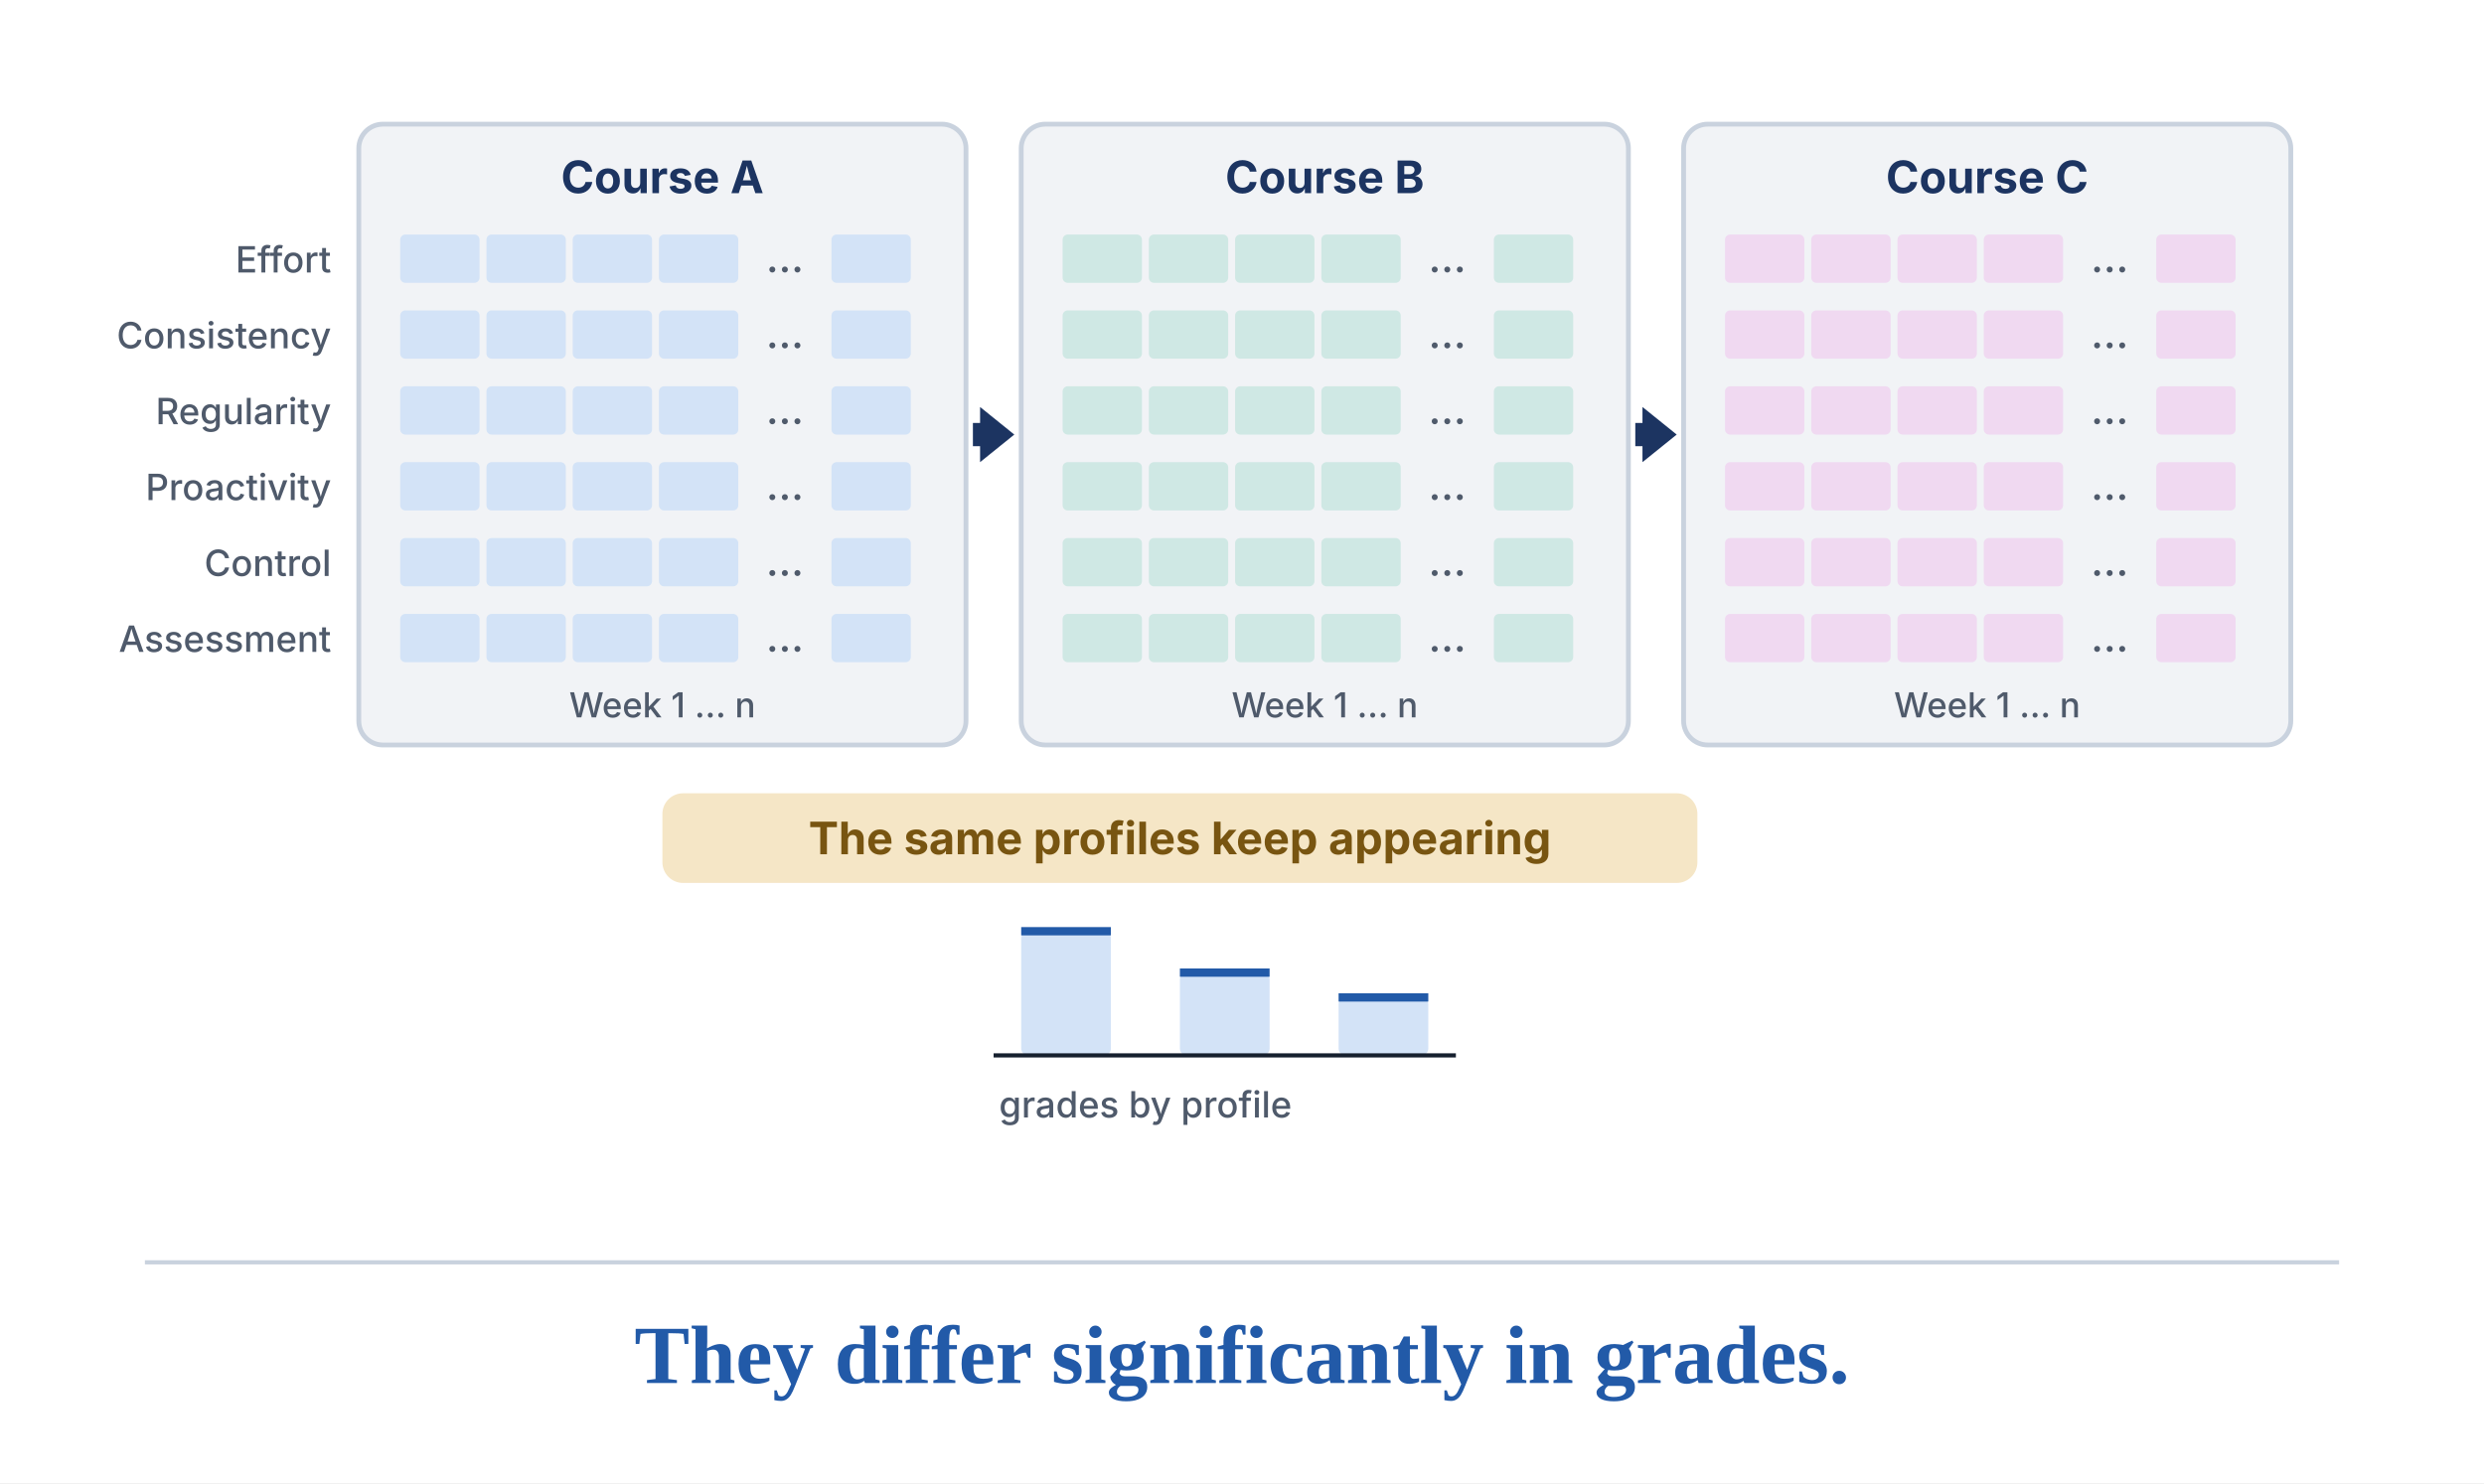
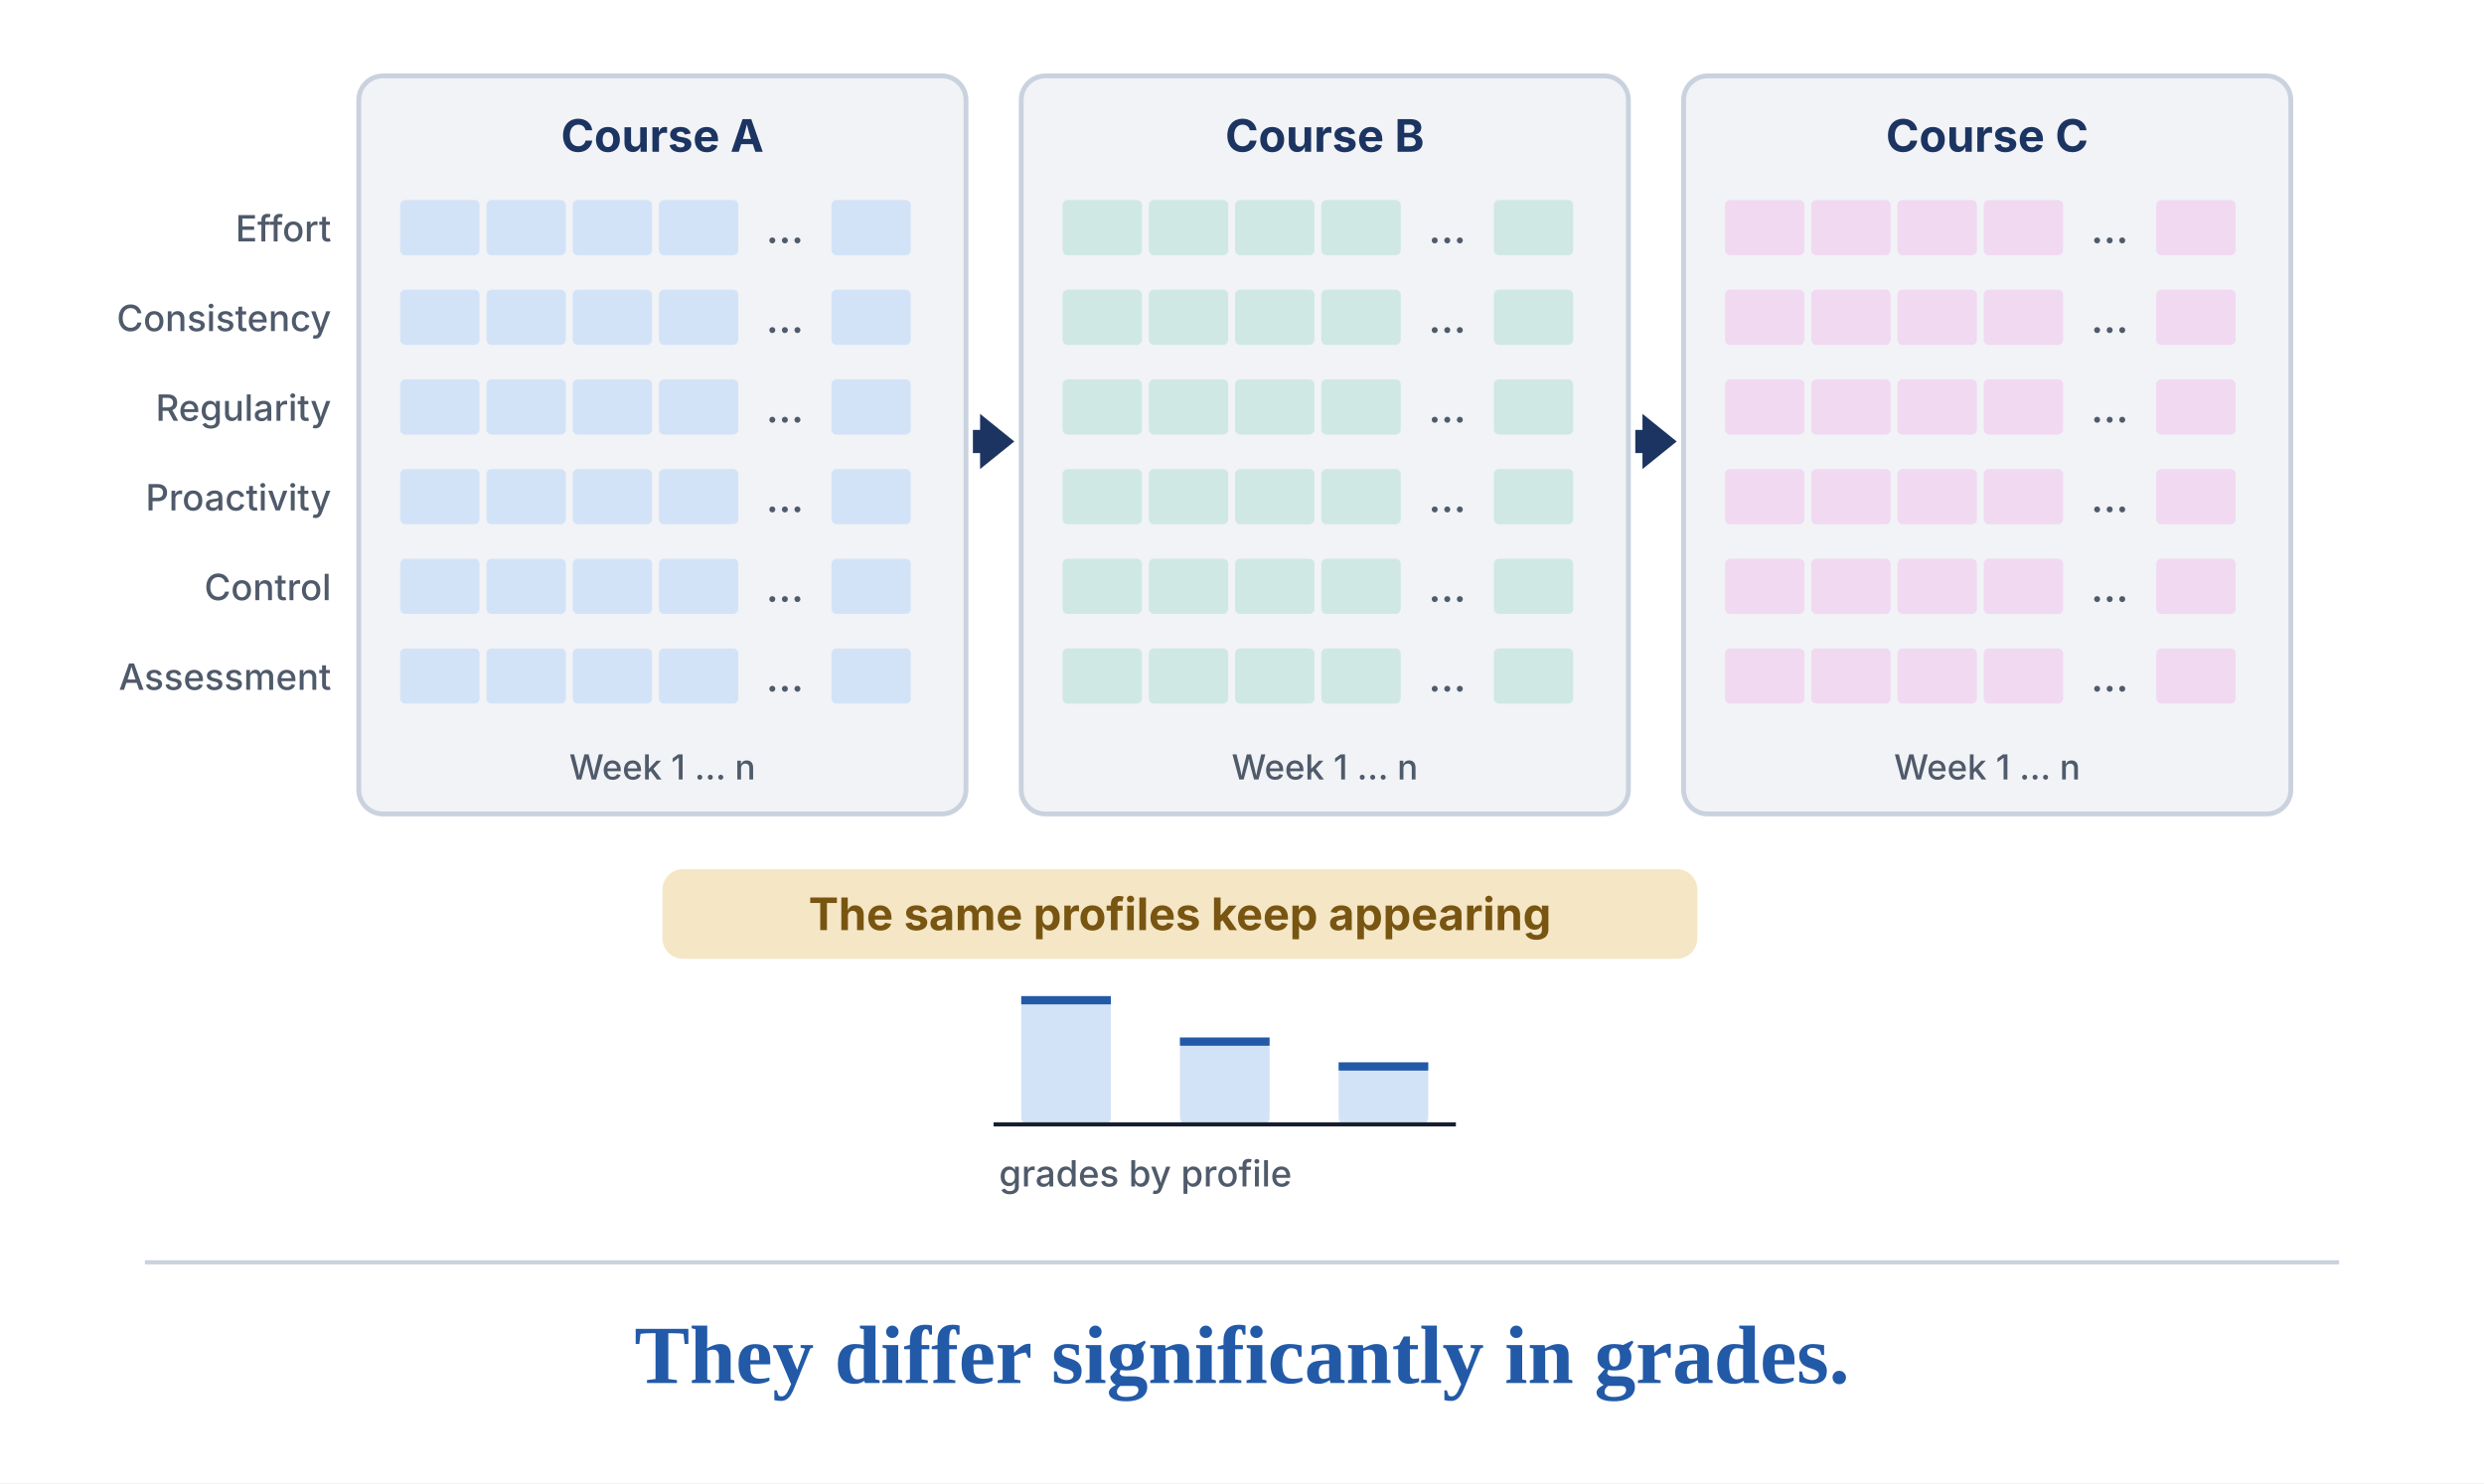
<svg xmlns="http://www.w3.org/2000/svg" class="wb" viewBox="0 0 720 430" role="img" aria-label="Multi-dimensional profiles held up across three different flipped-classroom courses, and the profiles differed significantly in academic performance.">
  <rect width="720" height="430" fill="#ffffff" />
  <g transform="translate(0 -40)">
-     <rect x="104" y="76" width="176" height="180" rx="7" fill="#f1f3f6" stroke="#c9d2de" stroke-width="1.4" />
-     <text x="192.0" y="96" text-anchor="middle" font-family="Inter,-apple-system,'Helvetica Neue',system-ui,sans-serif" font-size="13" font-weight="700" fill="#1c3461">Course A</text>
-     <text x="96" y="119" text-anchor="end" font-family="Inter,-apple-system,'Helvetica Neue',system-ui,sans-serif" font-size="10.5" font-weight="500" fill="#4f5a6b">Effort</text>
-     <rect x="116" y="108" width="23" height="14" rx="1.5" fill="#d3e3f7" />
-     <rect x="141" y="108" width="23" height="14" rx="1.5" fill="#d3e3f7" />
-     <rect x="166" y="108" width="23" height="14" rx="1.5" fill="#d3e3f7" />
-     <rect x="191" y="108" width="23" height="14" rx="1.5" fill="#d3e3f7" />
-     <text x="227.5" y="118.92" text-anchor="middle" font-family="Inter,-apple-system,'Helvetica Neue',system-ui,sans-serif" font-size="12" font-weight="500" fill="#4f5a6b">…</text>
-     <rect x="241" y="108" width="23" height="14" rx="1.5" fill="#d3e3f7" />
-     <text x="96" y="141" text-anchor="end" font-family="Inter,-apple-system,'Helvetica Neue',system-ui,sans-serif" font-size="10.5" font-weight="500" fill="#4f5a6b">Consistency</text>
-     <rect x="116" y="130" width="23" height="14" rx="1.5" fill="#d3e3f7" />
-     <rect x="141" y="130" width="23" height="14" rx="1.5" fill="#d3e3f7" />
-     <rect x="166" y="130" width="23" height="14" rx="1.5" fill="#d3e3f7" />
-     <rect x="191" y="130" width="23" height="14" rx="1.5" fill="#d3e3f7" />
-     <text x="227.5" y="140.92" text-anchor="middle" font-family="Inter,-apple-system,'Helvetica Neue',system-ui,sans-serif" font-size="12" font-weight="500" fill="#4f5a6b">…</text>
-     <rect x="241" y="130" width="23" height="14" rx="1.5" fill="#d3e3f7" />
-     <text x="96" y="163" text-anchor="end" font-family="Inter,-apple-system,'Helvetica Neue',system-ui,sans-serif" font-size="10.5" font-weight="500" fill="#4f5a6b">Regularity</text>
-     <rect x="116" y="152" width="23" height="14" rx="1.5" fill="#d3e3f7" />
-     <rect x="141" y="152" width="23" height="14" rx="1.5" fill="#d3e3f7" />
-     <rect x="166" y="152" width="23" height="14" rx="1.5" fill="#d3e3f7" />
-     <rect x="191" y="152" width="23" height="14" rx="1.5" fill="#d3e3f7" />
-     <text x="227.5" y="162.92" text-anchor="middle" font-family="Inter,-apple-system,'Helvetica Neue',system-ui,sans-serif" font-size="12" font-weight="500" fill="#4f5a6b">…</text>
-     <rect x="241" y="152" width="23" height="14" rx="1.5" fill="#d3e3f7" />
-     <text x="96" y="185" text-anchor="end" font-family="Inter,-apple-system,'Helvetica Neue',system-ui,sans-serif" font-size="10.5" font-weight="500" fill="#4f5a6b">Proactivity</text>
-     <rect x="116" y="174" width="23" height="14" rx="1.5" fill="#d3e3f7" />
-     <rect x="141" y="174" width="23" height="14" rx="1.5" fill="#d3e3f7" />
-     <rect x="166" y="174" width="23" height="14" rx="1.5" fill="#d3e3f7" />
-     <rect x="191" y="174" width="23" height="14" rx="1.5" fill="#d3e3f7" />
-     <text x="227.5" y="184.92" text-anchor="middle" font-family="Inter,-apple-system,'Helvetica Neue',system-ui,sans-serif" font-size="12" font-weight="500" fill="#4f5a6b">…</text>
-     <rect x="241" y="174" width="23" height="14" rx="1.5" fill="#d3e3f7" />
-     <text x="96" y="207" text-anchor="end" font-family="Inter,-apple-system,'Helvetica Neue',system-ui,sans-serif" font-size="10.5" font-weight="500" fill="#4f5a6b">Control</text>
-     <rect x="116" y="196" width="23" height="14" rx="1.5" fill="#d3e3f7" />
-     <rect x="141" y="196" width="23" height="14" rx="1.5" fill="#d3e3f7" />
-     <rect x="166" y="196" width="23" height="14" rx="1.5" fill="#d3e3f7" />
-     <rect x="191" y="196" width="23" height="14" rx="1.5" fill="#d3e3f7" />
-     <text x="227.5" y="206.92" text-anchor="middle" font-family="Inter,-apple-system,'Helvetica Neue',system-ui,sans-serif" font-size="12" font-weight="500" fill="#4f5a6b">…</text>
-     <rect x="241" y="196" width="23" height="14" rx="1.5" fill="#d3e3f7" />
-     <text x="96" y="229" text-anchor="end" font-family="Inter,-apple-system,'Helvetica Neue',system-ui,sans-serif" font-size="10.5" font-weight="500" fill="#4f5a6b">Assessment</text>
-     <rect x="116" y="218" width="23" height="14" rx="1.5" fill="#d3e3f7" />
-     <rect x="141" y="218" width="23" height="14" rx="1.5" fill="#d3e3f7" />
-     <rect x="166" y="218" width="23" height="14" rx="1.5" fill="#d3e3f7" />
-     <rect x="191" y="218" width="23" height="14" rx="1.5" fill="#d3e3f7" />
-     <text x="227.5" y="228.92" text-anchor="middle" font-family="Inter,-apple-system,'Helvetica Neue',system-ui,sans-serif" font-size="12" font-weight="500" fill="#4f5a6b">…</text>
-     <rect x="241" y="218" width="23" height="14" rx="1.5" fill="#d3e3f7" />
-     <text x="192.0" y="248" text-anchor="middle" font-family="Inter,-apple-system,'Helvetica Neue',system-ui,sans-serif" font-size="10" font-weight="500" fill="#4f5a6b">Week 1 … n</text>
-     <path d="M282 162.64 H284.08 V158.0 L294 166 L284.08 174.0 V169.36 H282 Z" fill="#1c3461" />
-     <rect x="296" y="76" width="176" height="180" rx="7" fill="#f1f3f6" stroke="#c9d2de" stroke-width="1.4" />
-     <text x="384.0" y="96" text-anchor="middle" font-family="Inter,-apple-system,'Helvetica Neue',system-ui,sans-serif" font-size="13" font-weight="700" fill="#1c3461">Course B</text>
-     <rect x="308" y="108" width="23" height="14" rx="1.5" fill="#cfe8e4" />
-     <rect x="333" y="108" width="23" height="14" rx="1.5" fill="#cfe8e4" />
-     <rect x="358" y="108" width="23" height="14" rx="1.5" fill="#cfe8e4" />
-     <rect x="383" y="108" width="23" height="14" rx="1.5" fill="#cfe8e4" />
-     <text x="419.5" y="118.92" text-anchor="middle" font-family="Inter,-apple-system,'Helvetica Neue',system-ui,sans-serif" font-size="12" font-weight="500" fill="#4f5a6b">…</text>
-     <rect x="433" y="108" width="23" height="14" rx="1.5" fill="#cfe8e4" />
-     <rect x="308" y="130" width="23" height="14" rx="1.5" fill="#cfe8e4" />
-     <rect x="333" y="130" width="23" height="14" rx="1.5" fill="#cfe8e4" />
-     <rect x="358" y="130" width="23" height="14" rx="1.5" fill="#cfe8e4" />
-     <rect x="383" y="130" width="23" height="14" rx="1.5" fill="#cfe8e4" />
-     <text x="419.5" y="140.92" text-anchor="middle" font-family="Inter,-apple-system,'Helvetica Neue',system-ui,sans-serif" font-size="12" font-weight="500" fill="#4f5a6b">…</text>
-     <rect x="433" y="130" width="23" height="14" rx="1.5" fill="#cfe8e4" />
-     <rect x="308" y="152" width="23" height="14" rx="1.5" fill="#cfe8e4" />
-     <rect x="333" y="152" width="23" height="14" rx="1.5" fill="#cfe8e4" />
-     <rect x="358" y="152" width="23" height="14" rx="1.5" fill="#cfe8e4" />
-     <rect x="383" y="152" width="23" height="14" rx="1.5" fill="#cfe8e4" />
-     <text x="419.5" y="162.92" text-anchor="middle" font-family="Inter,-apple-system,'Helvetica Neue',system-ui,sans-serif" font-size="12" font-weight="500" fill="#4f5a6b">…</text>
-     <rect x="433" y="152" width="23" height="14" rx="1.5" fill="#cfe8e4" />
-     <rect x="308" y="174" width="23" height="14" rx="1.5" fill="#cfe8e4" />
-     <rect x="333" y="174" width="23" height="14" rx="1.5" fill="#cfe8e4" />
-     <rect x="358" y="174" width="23" height="14" rx="1.5" fill="#cfe8e4" />
-     <rect x="383" y="174" width="23" height="14" rx="1.5" fill="#cfe8e4" />
-     <text x="419.5" y="184.92" text-anchor="middle" font-family="Inter,-apple-system,'Helvetica Neue',system-ui,sans-serif" font-size="12" font-weight="500" fill="#4f5a6b">…</text>
-     <rect x="433" y="174" width="23" height="14" rx="1.5" fill="#cfe8e4" />
-     <rect x="308" y="196" width="23" height="14" rx="1.5" fill="#cfe8e4" />
-     <rect x="333" y="196" width="23" height="14" rx="1.5" fill="#cfe8e4" />
-     <rect x="358" y="196" width="23" height="14" rx="1.5" fill="#cfe8e4" />
-     <rect x="383" y="196" width="23" height="14" rx="1.5" fill="#cfe8e4" />
-     <text x="419.5" y="206.92" text-anchor="middle" font-family="Inter,-apple-system,'Helvetica Neue',system-ui,sans-serif" font-size="12" font-weight="500" fill="#4f5a6b">…</text>
-     <rect x="433" y="196" width="23" height="14" rx="1.5" fill="#cfe8e4" />
-     <rect x="308" y="218" width="23" height="14" rx="1.5" fill="#cfe8e4" />
-     <rect x="333" y="218" width="23" height="14" rx="1.5" fill="#cfe8e4" />
-     <rect x="358" y="218" width="23" height="14" rx="1.5" fill="#cfe8e4" />
-     <rect x="383" y="218" width="23" height="14" rx="1.5" fill="#cfe8e4" />
-     <text x="419.5" y="228.92" text-anchor="middle" font-family="Inter,-apple-system,'Helvetica Neue',system-ui,sans-serif" font-size="12" font-weight="500" fill="#4f5a6b">…</text>
-     <rect x="433" y="218" width="23" height="14" rx="1.5" fill="#cfe8e4" />
-     <text x="384.0" y="248" text-anchor="middle" font-family="Inter,-apple-system,'Helvetica Neue',system-ui,sans-serif" font-size="10" font-weight="500" fill="#4f5a6b">Week 1 … n</text>
-     <path d="M474 162.64 H476.08 V158.0 L486 166 L476.08 174.0 V169.36 H474 Z" fill="#1c3461" />
-     <rect x="488" y="76" width="176" height="180" rx="7" fill="#f1f3f6" stroke="#c9d2de" stroke-width="1.4" />
-     <text x="576.0" y="96" text-anchor="middle" font-family="Inter,-apple-system,'Helvetica Neue',system-ui,sans-serif" font-size="13" font-weight="700" fill="#1c3461">Course C</text>
-     <rect x="500" y="108" width="23" height="14" rx="1.5" fill="#f0d9f1" />
-     <rect x="525" y="108" width="23" height="14" rx="1.5" fill="#f0d9f1" />
-     <rect x="550" y="108" width="23" height="14" rx="1.5" fill="#f0d9f1" />
-     <rect x="575" y="108" width="23" height="14" rx="1.5" fill="#f0d9f1" />
-     <text x="611.5" y="118.92" text-anchor="middle" font-family="Inter,-apple-system,'Helvetica Neue',system-ui,sans-serif" font-size="12" font-weight="500" fill="#4f5a6b">…</text>
-     <rect x="625" y="108" width="23" height="14" rx="1.5" fill="#f0d9f1" />
-     <rect x="500" y="130" width="23" height="14" rx="1.5" fill="#f0d9f1" />
-     <rect x="525" y="130" width="23" height="14" rx="1.5" fill="#f0d9f1" />
-     <rect x="550" y="130" width="23" height="14" rx="1.5" fill="#f0d9f1" />
-     <rect x="575" y="130" width="23" height="14" rx="1.5" fill="#f0d9f1" />
-     <text x="611.5" y="140.92" text-anchor="middle" font-family="Inter,-apple-system,'Helvetica Neue',system-ui,sans-serif" font-size="12" font-weight="500" fill="#4f5a6b">…</text>
-     <rect x="625" y="130" width="23" height="14" rx="1.5" fill="#f0d9f1" />
-     <rect x="500" y="152" width="23" height="14" rx="1.5" fill="#f0d9f1" />
-     <rect x="525" y="152" width="23" height="14" rx="1.5" fill="#f0d9f1" />
-     <rect x="550" y="152" width="23" height="14" rx="1.5" fill="#f0d9f1" />
-     <rect x="575" y="152" width="23" height="14" rx="1.5" fill="#f0d9f1" />
-     <text x="611.5" y="162.92" text-anchor="middle" font-family="Inter,-apple-system,'Helvetica Neue',system-ui,sans-serif" font-size="12" font-weight="500" fill="#4f5a6b">…</text>
-     <rect x="625" y="152" width="23" height="14" rx="1.5" fill="#f0d9f1" />
-     <rect x="500" y="174" width="23" height="14" rx="1.5" fill="#f0d9f1" />
-     <rect x="525" y="174" width="23" height="14" rx="1.5" fill="#f0d9f1" />
-     <rect x="550" y="174" width="23" height="14" rx="1.5" fill="#f0d9f1" />
-     <rect x="575" y="174" width="23" height="14" rx="1.5" fill="#f0d9f1" />
-     <text x="611.5" y="184.92" text-anchor="middle" font-family="Inter,-apple-system,'Helvetica Neue',system-ui,sans-serif" font-size="12" font-weight="500" fill="#4f5a6b">…</text>
-     <rect x="625" y="174" width="23" height="14" rx="1.5" fill="#f0d9f1" />
-     <rect x="500" y="196" width="23" height="14" rx="1.5" fill="#f0d9f1" />
-     <rect x="525" y="196" width="23" height="14" rx="1.5" fill="#f0d9f1" />
-     <rect x="550" y="196" width="23" height="14" rx="1.5" fill="#f0d9f1" />
-     <rect x="575" y="196" width="23" height="14" rx="1.5" fill="#f0d9f1" />
-     <text x="611.5" y="206.92" text-anchor="middle" font-family="Inter,-apple-system,'Helvetica Neue',system-ui,sans-serif" font-size="12" font-weight="500" fill="#4f5a6b">…</text>
-     <rect x="625" y="196" width="23" height="14" rx="1.5" fill="#f0d9f1" />
-     <rect x="500" y="218" width="23" height="14" rx="1.5" fill="#f0d9f1" />
-     <rect x="525" y="218" width="23" height="14" rx="1.5" fill="#f0d9f1" />
-     <rect x="550" y="218" width="23" height="14" rx="1.5" fill="#f0d9f1" />
-     <rect x="575" y="218" width="23" height="14" rx="1.5" fill="#f0d9f1" />
-     <text x="611.5" y="228.92" text-anchor="middle" font-family="Inter,-apple-system,'Helvetica Neue',system-ui,sans-serif" font-size="12" font-weight="500" fill="#4f5a6b">…</text>
-     <rect x="625" y="218" width="23" height="14" rx="1.5" fill="#f0d9f1" />
-     <text x="576.0" y="248" text-anchor="middle" font-family="Inter,-apple-system,'Helvetica Neue',system-ui,sans-serif" font-size="10" font-weight="500" fill="#4f5a6b">Week 1 … n</text>
-     <rect x="192" y="270" width="300" height="26" rx="6" fill="#f5e6c6" />
-     <text x="342.0" y="287.68" text-anchor="middle" font-family="Inter,-apple-system,'Helvetica Neue',system-ui,sans-serif" font-size="13" font-weight="700" fill="#785511">The same profiles keep appearing</text>
-     <rect x="296" y="310.0" width="26" height="36.0" rx="2" fill="#d3e3f7" />
-     <path d="M296 310.0 H322" fill="none" stroke="#225aa8" stroke-width="2.4" stroke-linecap="butt" stroke-linejoin="round" />
-     <rect x="342" y="322.0" width="26" height="24.0" rx="2" fill="#d3e3f7" />
-     <path d="M342 322.0 H368" fill="none" stroke="#225aa8" stroke-width="2.4" stroke-linecap="butt" stroke-linejoin="round" />
-     <rect x="388" y="329.2" width="26" height="16.8" rx="2" fill="#d3e3f7" />
-     <path d="M388 329.2 H414" fill="none" stroke="#225aa8" stroke-width="2.4" stroke-linecap="butt" stroke-linejoin="round" />
-     <path d="M288 346 H422" fill="none" stroke="#16202e" stroke-width="1.2" stroke-linecap="butt" stroke-linejoin="round" />
-     <text x="332" y="364" text-anchor="middle" font-family="Inter,-apple-system,'Helvetica Neue',system-ui,sans-serif" font-size="10.5" font-weight="500" fill="#4f5a6b">grades by profile</text>
+     <rect x="104" y="62" width="176" height="214" rx="7" fill="#f1f3f6" stroke="#c9d2de" stroke-width="1.4" />
+     <text x="192.0" y="84" text-anchor="middle" font-family="Inter,-apple-system,'Helvetica Neue',system-ui,sans-serif" font-size="13" font-weight="700" fill="#1c3461">Course A</text>
+     <text x="96" y="110" text-anchor="end" font-family="Inter,-apple-system,'Helvetica Neue',system-ui,sans-serif" font-size="10.5" font-weight="500" fill="#4f5a6b">Effort</text>
+     <rect x="116" y="98" width="23" height="16" rx="1.5" fill="#d3e3f7" />
+     <rect x="141" y="98" width="23" height="16" rx="1.5" fill="#d3e3f7" />
+     <rect x="166" y="98" width="23" height="16" rx="1.5" fill="#d3e3f7" />
+     <rect x="191" y="98" width="23" height="16" rx="1.5" fill="#d3e3f7" />
+     <text x="227.5" y="110.48" text-anchor="middle" font-family="Inter,-apple-system,'Helvetica Neue',system-ui,sans-serif" font-size="12" font-weight="500" fill="#4f5a6b">…</text>
+     <rect x="241" y="98" width="23" height="16" rx="1.5" fill="#d3e3f7" />
+     <text x="96" y="136" text-anchor="end" font-family="Inter,-apple-system,'Helvetica Neue',system-ui,sans-serif" font-size="10.5" font-weight="500" fill="#4f5a6b">Consistency</text>
+     <rect x="116" y="124" width="23" height="16" rx="1.5" fill="#d3e3f7" />
+     <rect x="141" y="124" width="23" height="16" rx="1.5" fill="#d3e3f7" />
+     <rect x="166" y="124" width="23" height="16" rx="1.5" fill="#d3e3f7" />
+     <rect x="191" y="124" width="23" height="16" rx="1.5" fill="#d3e3f7" />
+     <text x="227.5" y="136.48" text-anchor="middle" font-family="Inter,-apple-system,'Helvetica Neue',system-ui,sans-serif" font-size="12" font-weight="500" fill="#4f5a6b">…</text>
+     <rect x="241" y="124" width="23" height="16" rx="1.5" fill="#d3e3f7" />
+     <text x="96" y="162" text-anchor="end" font-family="Inter,-apple-system,'Helvetica Neue',system-ui,sans-serif" font-size="10.5" font-weight="500" fill="#4f5a6b">Regularity</text>
+     <rect x="116" y="150" width="23" height="16" rx="1.5" fill="#d3e3f7" />
+     <rect x="141" y="150" width="23" height="16" rx="1.5" fill="#d3e3f7" />
+     <rect x="166" y="150" width="23" height="16" rx="1.5" fill="#d3e3f7" />
+     <rect x="191" y="150" width="23" height="16" rx="1.5" fill="#d3e3f7" />
+     <text x="227.5" y="162.48" text-anchor="middle" font-family="Inter,-apple-system,'Helvetica Neue',system-ui,sans-serif" font-size="12" font-weight="500" fill="#4f5a6b">…</text>
+     <rect x="241" y="150" width="23" height="16" rx="1.5" fill="#d3e3f7" />
+     <text x="96" y="188" text-anchor="end" font-family="Inter,-apple-system,'Helvetica Neue',system-ui,sans-serif" font-size="10.5" font-weight="500" fill="#4f5a6b">Proactivity</text>
+     <rect x="116" y="176" width="23" height="16" rx="1.5" fill="#d3e3f7" />
+     <rect x="141" y="176" width="23" height="16" rx="1.5" fill="#d3e3f7" />
+     <rect x="166" y="176" width="23" height="16" rx="1.5" fill="#d3e3f7" />
+     <rect x="191" y="176" width="23" height="16" rx="1.5" fill="#d3e3f7" />
+     <text x="227.5" y="188.48" text-anchor="middle" font-family="Inter,-apple-system,'Helvetica Neue',system-ui,sans-serif" font-size="12" font-weight="500" fill="#4f5a6b">…</text>
+     <rect x="241" y="176" width="23" height="16" rx="1.5" fill="#d3e3f7" />
+     <text x="96" y="214" text-anchor="end" font-family="Inter,-apple-system,'Helvetica Neue',system-ui,sans-serif" font-size="10.5" font-weight="500" fill="#4f5a6b">Control</text>
+     <rect x="116" y="202" width="23" height="16" rx="1.5" fill="#d3e3f7" />
+     <rect x="141" y="202" width="23" height="16" rx="1.5" fill="#d3e3f7" />
+     <rect x="166" y="202" width="23" height="16" rx="1.5" fill="#d3e3f7" />
+     <rect x="191" y="202" width="23" height="16" rx="1.5" fill="#d3e3f7" />
+     <text x="227.5" y="214.48" text-anchor="middle" font-family="Inter,-apple-system,'Helvetica Neue',system-ui,sans-serif" font-size="12" font-weight="500" fill="#4f5a6b">…</text>
+     <rect x="241" y="202" width="23" height="16" rx="1.5" fill="#d3e3f7" />
+     <text x="96" y="240" text-anchor="end" font-family="Inter,-apple-system,'Helvetica Neue',system-ui,sans-serif" font-size="10.5" font-weight="500" fill="#4f5a6b">Assessment</text>
+     <rect x="116" y="228" width="23" height="16" rx="1.5" fill="#d3e3f7" />
+     <rect x="141" y="228" width="23" height="16" rx="1.5" fill="#d3e3f7" />
+     <rect x="166" y="228" width="23" height="16" rx="1.5" fill="#d3e3f7" />
+     <rect x="191" y="228" width="23" height="16" rx="1.5" fill="#d3e3f7" />
+     <text x="227.5" y="240.48" text-anchor="middle" font-family="Inter,-apple-system,'Helvetica Neue',system-ui,sans-serif" font-size="12" font-weight="500" fill="#4f5a6b">…</text>
+     <rect x="241" y="228" width="23" height="16" rx="1.5" fill="#d3e3f7" />
+     <text x="192.0" y="266" text-anchor="middle" font-family="Inter,-apple-system,'Helvetica Neue',system-ui,sans-serif" font-size="10" font-weight="500" fill="#4f5a6b">Week 1 … n</text>
+     <path d="M282 164.64 H284.08 V160.0 L294 168 L284.08 176.0 V171.36 H282 Z" fill="#1c3461" />
+     <rect x="296" y="62" width="176" height="214" rx="7" fill="#f1f3f6" stroke="#c9d2de" stroke-width="1.4" />
+     <text x="384.0" y="84" text-anchor="middle" font-family="Inter,-apple-system,'Helvetica Neue',system-ui,sans-serif" font-size="13" font-weight="700" fill="#1c3461">Course B</text>
+     <rect x="308" y="98" width="23" height="16" rx="1.5" fill="#cfe8e4" />
+     <rect x="333" y="98" width="23" height="16" rx="1.5" fill="#cfe8e4" />
+     <rect x="358" y="98" width="23" height="16" rx="1.5" fill="#cfe8e4" />
+     <rect x="383" y="98" width="23" height="16" rx="1.5" fill="#cfe8e4" />
+     <text x="419.5" y="110.48" text-anchor="middle" font-family="Inter,-apple-system,'Helvetica Neue',system-ui,sans-serif" font-size="12" font-weight="500" fill="#4f5a6b">…</text>
+     <rect x="433" y="98" width="23" height="16" rx="1.5" fill="#cfe8e4" />
+     <rect x="308" y="124" width="23" height="16" rx="1.5" fill="#cfe8e4" />
+     <rect x="333" y="124" width="23" height="16" rx="1.5" fill="#cfe8e4" />
+     <rect x="358" y="124" width="23" height="16" rx="1.5" fill="#cfe8e4" />
+     <rect x="383" y="124" width="23" height="16" rx="1.5" fill="#cfe8e4" />
+     <text x="419.5" y="136.48" text-anchor="middle" font-family="Inter,-apple-system,'Helvetica Neue',system-ui,sans-serif" font-size="12" font-weight="500" fill="#4f5a6b">…</text>
+     <rect x="433" y="124" width="23" height="16" rx="1.5" fill="#cfe8e4" />
+     <rect x="308" y="150" width="23" height="16" rx="1.5" fill="#cfe8e4" />
+     <rect x="333" y="150" width="23" height="16" rx="1.5" fill="#cfe8e4" />
+     <rect x="358" y="150" width="23" height="16" rx="1.5" fill="#cfe8e4" />
+     <rect x="383" y="150" width="23" height="16" rx="1.5" fill="#cfe8e4" />
+     <text x="419.5" y="162.48" text-anchor="middle" font-family="Inter,-apple-system,'Helvetica Neue',system-ui,sans-serif" font-size="12" font-weight="500" fill="#4f5a6b">…</text>
+     <rect x="433" y="150" width="23" height="16" rx="1.5" fill="#cfe8e4" />
+     <rect x="308" y="176" width="23" height="16" rx="1.5" fill="#cfe8e4" />
+     <rect x="333" y="176" width="23" height="16" rx="1.5" fill="#cfe8e4" />
+     <rect x="358" y="176" width="23" height="16" rx="1.5" fill="#cfe8e4" />
+     <rect x="383" y="176" width="23" height="16" rx="1.5" fill="#cfe8e4" />
+     <text x="419.5" y="188.48" text-anchor="middle" font-family="Inter,-apple-system,'Helvetica Neue',system-ui,sans-serif" font-size="12" font-weight="500" fill="#4f5a6b">…</text>
+     <rect x="433" y="176" width="23" height="16" rx="1.5" fill="#cfe8e4" />
+     <rect x="308" y="202" width="23" height="16" rx="1.5" fill="#cfe8e4" />
+     <rect x="333" y="202" width="23" height="16" rx="1.5" fill="#cfe8e4" />
+     <rect x="358" y="202" width="23" height="16" rx="1.5" fill="#cfe8e4" />
+     <rect x="383" y="202" width="23" height="16" rx="1.5" fill="#cfe8e4" />
+     <text x="419.5" y="214.48" text-anchor="middle" font-family="Inter,-apple-system,'Helvetica Neue',system-ui,sans-serif" font-size="12" font-weight="500" fill="#4f5a6b">…</text>
+     <rect x="433" y="202" width="23" height="16" rx="1.5" fill="#cfe8e4" />
+     <rect x="308" y="228" width="23" height="16" rx="1.5" fill="#cfe8e4" />
+     <rect x="333" y="228" width="23" height="16" rx="1.5" fill="#cfe8e4" />
+     <rect x="358" y="228" width="23" height="16" rx="1.5" fill="#cfe8e4" />
+     <rect x="383" y="228" width="23" height="16" rx="1.5" fill="#cfe8e4" />
+     <text x="419.5" y="240.48" text-anchor="middle" font-family="Inter,-apple-system,'Helvetica Neue',system-ui,sans-serif" font-size="12" font-weight="500" fill="#4f5a6b">…</text>
+     <rect x="433" y="228" width="23" height="16" rx="1.5" fill="#cfe8e4" />
+     <text x="384.0" y="266" text-anchor="middle" font-family="Inter,-apple-system,'Helvetica Neue',system-ui,sans-serif" font-size="10" font-weight="500" fill="#4f5a6b">Week 1 … n</text>
+     <path d="M474 164.64 H476.08 V160.0 L486 168 L476.08 176.0 V171.36 H474 Z" fill="#1c3461" />
+     <rect x="488" y="62" width="176" height="214" rx="7" fill="#f1f3f6" stroke="#c9d2de" stroke-width="1.4" />
+     <text x="576.0" y="84" text-anchor="middle" font-family="Inter,-apple-system,'Helvetica Neue',system-ui,sans-serif" font-size="13" font-weight="700" fill="#1c3461">Course C</text>
+     <rect x="500" y="98" width="23" height="16" rx="1.5" fill="#f0d9f1" />
+     <rect x="525" y="98" width="23" height="16" rx="1.5" fill="#f0d9f1" />
+     <rect x="550" y="98" width="23" height="16" rx="1.5" fill="#f0d9f1" />
+     <rect x="575" y="98" width="23" height="16" rx="1.5" fill="#f0d9f1" />
+     <text x="611.5" y="110.48" text-anchor="middle" font-family="Inter,-apple-system,'Helvetica Neue',system-ui,sans-serif" font-size="12" font-weight="500" fill="#4f5a6b">…</text>
+     <rect x="625" y="98" width="23" height="16" rx="1.5" fill="#f0d9f1" />
+     <rect x="500" y="124" width="23" height="16" rx="1.5" fill="#f0d9f1" />
+     <rect x="525" y="124" width="23" height="16" rx="1.5" fill="#f0d9f1" />
+     <rect x="550" y="124" width="23" height="16" rx="1.5" fill="#f0d9f1" />
+     <rect x="575" y="124" width="23" height="16" rx="1.5" fill="#f0d9f1" />
+     <text x="611.5" y="136.48" text-anchor="middle" font-family="Inter,-apple-system,'Helvetica Neue',system-ui,sans-serif" font-size="12" font-weight="500" fill="#4f5a6b">…</text>
+     <rect x="625" y="124" width="23" height="16" rx="1.5" fill="#f0d9f1" />
+     <rect x="500" y="150" width="23" height="16" rx="1.5" fill="#f0d9f1" />
+     <rect x="525" y="150" width="23" height="16" rx="1.5" fill="#f0d9f1" />
+     <rect x="550" y="150" width="23" height="16" rx="1.5" fill="#f0d9f1" />
+     <rect x="575" y="150" width="23" height="16" rx="1.5" fill="#f0d9f1" />
+     <text x="611.5" y="162.48" text-anchor="middle" font-family="Inter,-apple-system,'Helvetica Neue',system-ui,sans-serif" font-size="12" font-weight="500" fill="#4f5a6b">…</text>
+     <rect x="625" y="150" width="23" height="16" rx="1.5" fill="#f0d9f1" />
+     <rect x="500" y="176" width="23" height="16" rx="1.5" fill="#f0d9f1" />
+     <rect x="525" y="176" width="23" height="16" rx="1.5" fill="#f0d9f1" />
+     <rect x="550" y="176" width="23" height="16" rx="1.5" fill="#f0d9f1" />
+     <rect x="575" y="176" width="23" height="16" rx="1.5" fill="#f0d9f1" />
+     <text x="611.5" y="188.48" text-anchor="middle" font-family="Inter,-apple-system,'Helvetica Neue',system-ui,sans-serif" font-size="12" font-weight="500" fill="#4f5a6b">…</text>
+     <rect x="625" y="176" width="23" height="16" rx="1.5" fill="#f0d9f1" />
+     <rect x="500" y="202" width="23" height="16" rx="1.5" fill="#f0d9f1" />
+     <rect x="525" y="202" width="23" height="16" rx="1.5" fill="#f0d9f1" />
+     <rect x="550" y="202" width="23" height="16" rx="1.5" fill="#f0d9f1" />
+     <rect x="575" y="202" width="23" height="16" rx="1.5" fill="#f0d9f1" />
+     <text x="611.5" y="214.48" text-anchor="middle" font-family="Inter,-apple-system,'Helvetica Neue',system-ui,sans-serif" font-size="12" font-weight="500" fill="#4f5a6b">…</text>
+     <rect x="625" y="202" width="23" height="16" rx="1.5" fill="#f0d9f1" />
+     <rect x="500" y="228" width="23" height="16" rx="1.5" fill="#f0d9f1" />
+     <rect x="525" y="228" width="23" height="16" rx="1.5" fill="#f0d9f1" />
+     <rect x="550" y="228" width="23" height="16" rx="1.5" fill="#f0d9f1" />
+     <rect x="575" y="228" width="23" height="16" rx="1.5" fill="#f0d9f1" />
+     <text x="611.5" y="240.48" text-anchor="middle" font-family="Inter,-apple-system,'Helvetica Neue',system-ui,sans-serif" font-size="12" font-weight="500" fill="#4f5a6b">…</text>
+     <rect x="625" y="228" width="23" height="16" rx="1.5" fill="#f0d9f1" />
+     <text x="576.0" y="266" text-anchor="middle" font-family="Inter,-apple-system,'Helvetica Neue',system-ui,sans-serif" font-size="10" font-weight="500" fill="#4f5a6b">Week 1 … n</text>
+     <rect x="192" y="292" width="300" height="26" rx="6" fill="#f5e6c6" />
+     <text x="342.0" y="309.68" text-anchor="middle" font-family="Inter,-apple-system,'Helvetica Neue',system-ui,sans-serif" font-size="13" font-weight="700" fill="#785511">The same profiles keep appearing</text>
+     <rect x="296" y="330.0" width="26" height="36.0" rx="2" fill="#d3e3f7" />
+     <path d="M296 330.0 H322" fill="none" stroke="#225aa8" stroke-width="2.4" stroke-linecap="butt" stroke-linejoin="round" />
+     <rect x="342" y="342.0" width="26" height="24.0" rx="2" fill="#d3e3f7" />
+     <path d="M342 342.0 H368" fill="none" stroke="#225aa8" stroke-width="2.4" stroke-linecap="butt" stroke-linejoin="round" />
+     <rect x="388" y="349.2" width="26" height="16.8" rx="2" fill="#d3e3f7" />
+     <path d="M388 349.2 H414" fill="none" stroke="#225aa8" stroke-width="2.4" stroke-linecap="butt" stroke-linejoin="round" />
+     <path d="M288 366 H422" fill="none" stroke="#16202e" stroke-width="1.2" stroke-linecap="butt" stroke-linejoin="round" />
+     <text x="332" y="384" text-anchor="middle" font-family="Inter,-apple-system,'Helvetica Neue',system-ui,sans-serif" font-size="10.5" font-weight="500" fill="#4f5a6b">grades by profile</text>
  </g>
  <path d="M42 366 H678" fill="none" stroke="#c9d2de" stroke-width="1.2" stroke-linecap="butt" stroke-linejoin="round" />
  <text x="360.0" y="401" text-anchor="middle" font-family="Fraunces,Georgia,'Times New Roman',serif" font-size="24" font-weight="600" fill="#225aa8">They differ significantly in grades.</text>
</svg>
